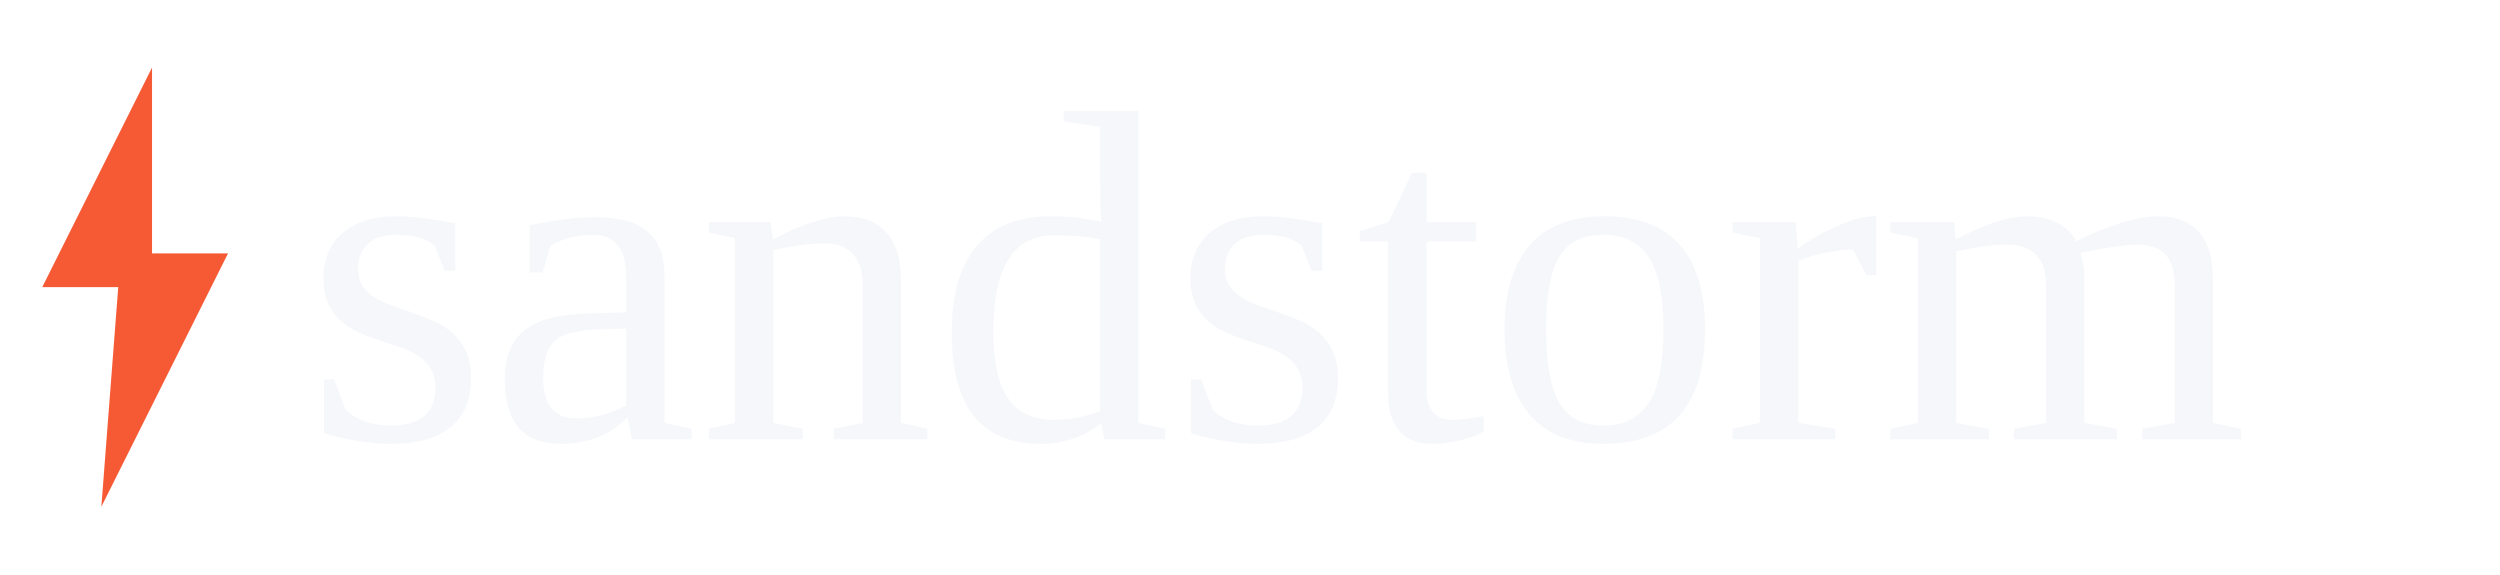
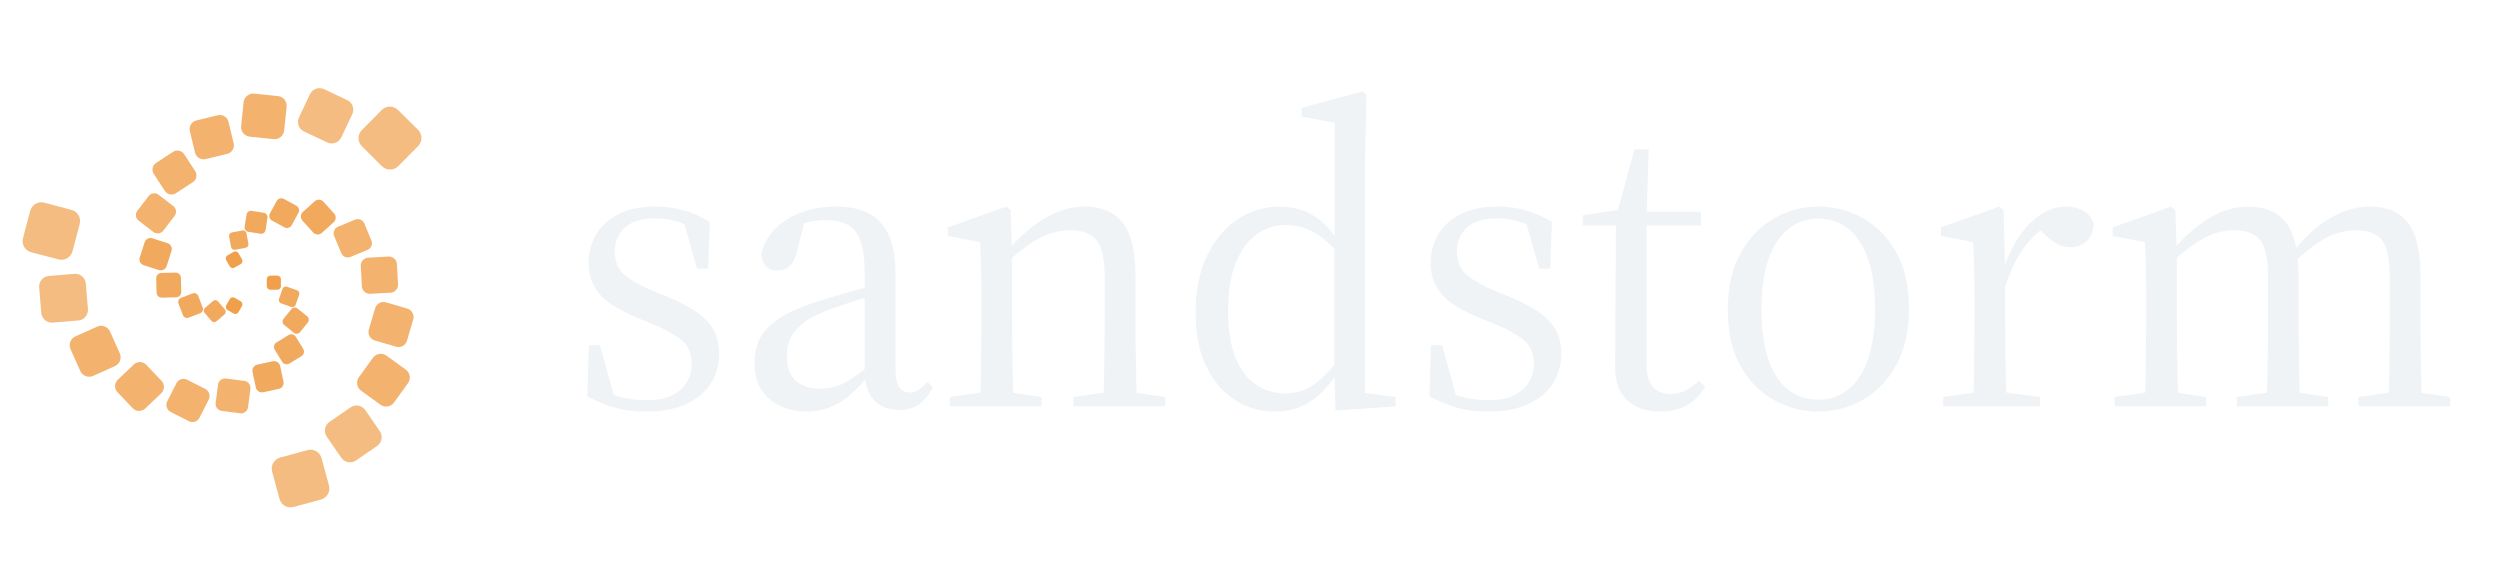
- <svg xmlns="http://www.w3.org/2000/svg" viewBox="0 0 296 68" width="296" height="68" role="img" aria-label="sandstorm">
-   <g transform="translate(4, 8)" fill="#f55a35">
-     <path d="M 14 0 L 1 26 L 10 26 L 8 52 L 23 22 L 14 22 Z" />
+ <svg xmlns="http://www.w3.org/2000/svg" viewBox="0 0 283 64" width="283" height="64" role="img" aria-label="sandstorm">
+   <g transform="translate(2, 6)" fill="#f0a04b">
+     <rect x="28.2" y="25.2" width="1.6" height="1.6" rx="0.4" transform="rotate(0.0 29.00 26.00)" opacity="1.0" />
+     <rect x="29.7" y="26.6" width="2.0" height="2.0" rx="0.4" transform="rotate(19.5 30.71 27.67)" opacity="0.9" />
+     <rect x="30.2" y="29.1" width="2.4" height="2.4" rx="0.5" transform="rotate(39.0 31.44 30.40)" opacity="0.9" />
+     <rect x="29.2" y="32.2" width="2.8" height="2.8" rx="0.6" transform="rotate(58.4 30.71 33.67)" opacity="0.9" />
+     <rect x="26.6" y="35.1" width="3.2" height="3.2" rx="0.7" transform="rotate(77.9 28.30 36.76)" opacity="0.9" />
+     <rect x="22.4" y="37.0" width="3.7" height="3.7" rx="0.8" transform="rotate(97.4 24.33 38.89)" opacity="0.8" />
+     <rect x="17.1" y="37.3" width="4.1" height="4.1" rx="0.9" transform="rotate(116.9 19.22 39.38)" opacity="0.8" />
+     <rect x="11.4" y="35.4" width="4.5" height="4.5" rx="1.0" transform="rotate(136.4 13.70 37.73)" opacity="0.8" />
+     <rect x="6.1" y="31.3" width="4.9" height="4.9" rx="1.1" transform="rotate(155.9 8.66 33.78)" opacity="0.8" />
+     <rect x="2.3" y="25.0" width="5.3" height="5.3" rx="1.2" transform="rotate(175.3 5.07 27.71)" opacity="0.7" />
+     <rect x="0.8" y="17.2" width="5.8" height="5.8" rx="1.3" transform="rotate(194.8 3.76 20.12)" opacity="0.7" />
+     <rect x="23.7" y="27.8" width="1.6" height="1.6" rx="0.4" transform="rotate(120.0 24.50 28.60)" opacity="1.0" />
+     <rect x="21.1" y="28.2" width="2.0" height="2.0" rx="0.4" transform="rotate(139.5 22.20 29.25)" opacity="0.9" />
+     <rect x="18.2" y="27.2" width="2.4" height="2.4" rx="0.5" transform="rotate(159.0 19.47 28.51)" opacity="0.9" />
+     <rect x="15.5" y="24.8" width="2.8" height="2.8" rx="0.6" transform="rotate(178.5 17.00 26.24)" opacity="0.9" />
+     <rect x="13.8" y="20.9" width="3.2" height="3.2" rx="0.7" transform="rotate(197.9 15.53 22.62)" opacity="0.9" />
+     <rect x="13.8" y="16.2" width="3.7" height="3.7" rx="0.8" transform="rotate(217.4 15.67 18.10)" opacity="0.8" />
+     <rect x="15.7" y="11.3" width="4.1" height="4.1" rx="0.9" transform="rotate(236.9 17.80 13.44)" opacity="0.8" />
+     <rect x="19.7" y="7.2" width="4.5" height="4.5" rx="1.0" transform="rotate(256.4 21.99 9.48)" opacity="0.8" />
+     <rect x="25.4" y="4.6" width="4.9" height="4.9" rx="1.1" transform="rotate(275.9 27.93 7.10)" opacity="0.8" />
+     <rect x="32.2" y="4.3" width="5.3" height="5.3" rx="1.2" transform="rotate(295.3 34.98 7.02)" opacity="0.7" />
+     <rect x="39.3" y="6.7" width="5.8" height="5.8" rx="1.3" transform="rotate(314.8 42.21 9.68)" opacity="0.7" />
+     <rect x="23.7" y="22.6" width="1.6" height="1.6" rx="0.4" transform="rotate(240.0 24.50 23.40)" opacity="1.0" />
+     <rect x="24.0" y="20.0" width="2.0" height="2.0" rx="0.4" transform="rotate(259.5 25.09 21.08)" opacity="0.9" />
+     <rect x="25.8" y="17.8" width="2.4" height="2.4" rx="0.5" transform="rotate(279.0 27.09 19.09)" opacity="0.9" />
+     <rect x="28.8" y="16.6" width="2.8" height="2.8" rx="0.6" transform="rotate(298.5 30.29 18.09)" opacity="0.9" />
+     <rect x="32.5" y="16.9" width="3.2" height="3.2" rx="0.7" transform="rotate(317.9 34.16 18.63)" opacity="0.9" />
+     <rect x="36.1" y="19.1" width="3.7" height="3.7" rx="0.8" transform="rotate(337.4 38.00 21.00)" opacity="0.8" />
+     <rect x="38.9" y="23.1" width="4.1" height="4.1" rx="0.9" transform="rotate(356.9 40.98 25.18)" opacity="0.8" />
+     <rect x="40.0" y="28.5" width="4.5" height="4.5" rx="1.0" transform="rotate(376.4 42.31 30.79)" opacity="0.8" />
+     <rect x="38.9" y="34.6" width="4.9" height="4.9" rx="1.1" transform="rotate(395.9 41.40 37.13)" opacity="0.8" />
+     <rect x="35.2" y="40.5" width="5.3" height="5.3" rx="1.2" transform="rotate(415.4 37.95 43.27)" opacity="0.7" />
+     <rect x="29.1" y="45.3" width="5.8" height="5.8" rx="1.3" transform="rotate(434.8 32.03 48.20)" opacity="0.7" />
  </g>
-   <text x="36" y="52" font-family="Georgia, 'Source Serif Pro', 'IBM Plex Serif', Cambria, 'Times New Roman', serif" font-size="56" font-weight="400" letter-spacing="0" fill="#f5f7fa">sandstorm</text>
+   <path fill="#f0f3f6" d="M73.2 46.59Q71.15 46.59 69.65 46.17Q68.16 45.75 66.48 44.87L66.66 39.08H67.92L69.64 45.3H67.91V43.93Q69.07 44.64 70.33 44.97Q71.59 45.3 73.23 45.3Q74.95 45.3 76.06 44.75Q77.18 44.19 77.74 43.25Q78.3 42.31 78.3 41.19Q78.3 39.35 77.01 38.38Q75.72 37.41 73.77 36.64L72.16 35.99Q70.71 35.39 69.44 34.61Q68.17 33.83 67.4 32.65Q66.63 31.48 66.63 29.75Q66.63 27.97 67.48 26.54Q68.34 25.1 70.01 24.24Q71.68 23.38 74.14 23.38Q75.97 23.38 77.44 23.82Q78.92 24.26 80.35 25.12L80.16 30.41H78.91L77.34 24.91H79.22V26.41Q78.04 25.53 76.79 25.12Q75.55 24.72 74.12 24.72Q71.88 24.72 70.74 25.77Q69.59 26.83 69.59 28.42Q69.59 30.24 70.79 31.19Q72 32.14 73.97 32.95L75.36 33.51Q77.09 34.21 78.47 35.05Q79.85 35.9 80.63 37.09Q81.41 38.29 81.41 40.06Q81.41 41.89 80.49 43.36Q79.57 44.84 77.74 45.71Q75.91 46.59 73.2 46.59ZM91.26 46.59Q88.82 46.59 87.11 45.18Q85.4 43.77 85.4 41.03Q85.4 39.67 85.95 38.45Q86.5 37.24 88.06 36.15Q89.62 35.05 92.66 34.09Q93.54 33.81 94.59 33.5Q95.63 33.19 96.92 32.83Q98.21 32.47 99.76 32.1V33.16Q97.56 33.8 96.06 34.3Q94.56 34.79 93.62 35.15Q91.56 35.96 90.6 36.85Q89.64 37.74 89.35 38.6Q89.07 39.45 89.07 40.25Q89.07 42.26 90.12 43.13Q91.17 43.99 92.74 43.99Q93.72 43.99 94.58 43.75Q95.44 43.5 96.53 42.79Q97.61 42.08 99.2 40.64L99.67 42.64H98.23Q97.09 44.01 96 44.89Q94.9 45.78 93.74 46.18Q92.58 46.59 91.26 46.59ZM101.83 46.41Q99.95 46.41 98.93 45.29Q97.92 44.18 97.88 42.17V42.03V31.03Q97.88 28.68 97.43 27.34Q96.97 26.01 96 25.47Q95.02 24.92 93.47 24.92Q92.59 24.92 91.67 25.12Q90.75 25.32 89.66 25.72L91.2 24.62L90.2 28.53Q89.97 29.53 89.42 30.08Q88.87 30.63 88.01 30.63Q87.14 30.63 86.69 30.14Q86.25 29.64 86.16 28.8Q86.73 26.33 89.06 24.86Q91.4 23.38 94.64 23.38Q96.95 23.38 98.43 24.19Q99.91 25 100.65 26.72Q101.38 28.44 101.38 31.2V41.76Q101.38 43.26 101.81 43.84Q102.24 44.42 102.94 44.42Q103.56 44.42 103.99 44.13Q104.43 43.84 104.98 43.23L105.6 43.82Q105.01 45.04 104.09 45.73Q103.18 46.41 101.83 46.41ZM107.51 46V44.94L112.31 44.25H113.28L117.91 44.94V46ZM110.92 46Q111 44.9 111.02 43.08Q111.04 41.26 111.07 39.32Q111.09 37.37 111.09 35.85V33.62Q111.09 32.27 111.07 31.24Q111.04 30.2 111.02 29.29Q111 28.37 110.95 27.41L107.29 26.71V25.74L113.91 23.38L114.4 23.8L114.57 28.76V28.84V35.85Q114.57 37.37 114.59 39.32Q114.62 41.26 114.66 43.08Q114.7 44.9 114.75 46ZM121.5 46V44.94L126.29 44.25H127.23L131.9 44.94V46ZM124.87 46Q124.95 44.9 124.97 43.09Q125 41.28 125.02 39.33Q125.05 37.39 125.05 35.85V31.5Q125.05 28.33 124.14 27.2Q123.24 26.07 121.13 26.07Q119.98 26.07 118.86 26.45Q117.74 26.84 116.6 27.61Q115.47 28.38 114.19 29.51L113.73 28.49H113.98Q115.01 27.19 116.41 26.02Q117.8 24.85 119.44 24.11Q121.08 23.38 122.77 23.38Q125.62 23.38 127.08 25.2Q128.54 27.02 128.54 31.39V35.85Q128.54 37.39 128.56 39.33Q128.59 41.28 128.63 43.09Q128.67 44.9 128.72 46ZM144.36 46.59Q141.84 46.59 139.8 45.29Q137.76 43.98 136.55 41.49Q135.34 38.99 135.34 35.39Q135.34 31.62 136.64 28.94Q137.93 26.25 140.1 24.82Q142.27 23.38 144.89 23.38Q146.18 23.38 147.38 23.79Q148.58 24.2 149.68 25.13Q150.77 26.05 151.71 27.64H152.39L152.01 29.17Q150.15 27.09 148.71 26.28Q147.28 25.48 145.48 25.48Q143.74 25.48 142.26 26.53Q140.78 27.58 139.9 29.75Q139.02 31.93 139.02 35.22Q139.02 38.41 139.85 40.47Q140.68 42.52 142.16 43.53Q143.64 44.53 145.49 44.53Q147.42 44.53 148.92 43.39Q150.42 42.25 151.85 40.24L152.18 41.89H151.57Q150.81 43.24 149.74 44.31Q148.68 45.38 147.34 45.99Q146.01 46.59 144.36 46.59ZM151.18 46.48 151.04 41.83V41.7V27.81L151.08 27.35V13.91L147.34 13.19V12.2L154.22 10.35L154.69 10.73L154.5 19.37V44.47L157.98 44.94V46ZM168.52 46.59Q166.48 46.59 164.98 46.17Q163.48 45.75 161.81 44.87L161.99 39.08H163.25L164.97 45.3H163.24V43.93Q164.4 44.64 165.66 44.97Q166.92 45.3 168.55 45.3Q170.28 45.3 171.39 44.75Q172.51 44.19 173.07 43.25Q173.63 42.31 173.63 41.19Q173.63 39.35 172.34 38.38Q171.05 37.41 169.1 36.64L167.49 35.99Q166.03 35.39 164.76 34.61Q163.49 33.83 162.72 32.65Q161.95 31.48 161.95 29.75Q161.95 27.97 162.81 26.54Q163.67 25.1 165.34 24.24Q167.01 23.38 169.47 23.38Q171.3 23.38 172.77 23.82Q174.25 24.26 175.68 25.12L175.49 30.41H174.24L172.67 24.91H174.55V26.41Q173.36 25.53 172.12 25.12Q170.88 24.72 169.45 24.72Q167.21 24.72 166.06 25.77Q164.92 26.83 164.92 28.42Q164.92 30.24 166.12 31.19Q167.32 32.14 169.3 32.95L170.69 33.51Q172.42 34.21 173.8 35.05Q175.18 35.9 175.96 37.09Q176.74 38.29 176.74 40.06Q176.74 41.89 175.82 43.36Q174.9 44.84 173.07 45.71Q171.24 46.59 168.52 46.59ZM184.76 25.54V23.97H192.55V25.54ZM187.94 46.59Q185.61 46.59 184.22 45.33Q182.83 44.07 182.83 41.56Q182.83 40.34 182.84 39.28Q182.85 38.23 182.85 36.67L182.92 25.54H179.17V24.37L184.68 23.55L182.88 24.76L185.02 16.91H186.63L186.39 24.66V25.09V41.13Q186.39 42.99 187.11 43.79Q187.83 44.6 189.06 44.6Q189.98 44.6 190.78 44.21Q191.57 43.83 192.31 43.1L193.03 43.78Q192.51 44.66 191.79 45.29Q191.08 45.91 190.15 46.25Q189.22 46.59 187.94 46.59ZM205.84 46.59Q203.15 46.59 200.82 45.3Q198.48 44.02 197.03 41.45Q195.58 38.89 195.58 35.09Q195.58 31.27 197.03 28.66Q198.48 26.05 200.82 24.72Q203.15 23.38 205.84 23.38Q208.52 23.38 210.85 24.68Q213.19 25.98 214.65 28.54Q216.1 31.11 216.1 34.96Q216.1 38.72 214.65 41.34Q213.19 43.95 210.85 45.27Q208.52 46.59 205.84 46.59ZM205.84 45.24Q207.83 45.24 209.27 44.05Q210.71 42.86 211.48 40.57Q212.25 38.27 212.25 34.96Q212.25 31.62 211.48 29.37Q210.71 27.11 209.27 25.93Q207.83 24.75 205.84 24.75Q203.84 24.75 202.38 25.95Q200.92 27.14 200.16 29.45Q199.4 31.76 199.4 35.09Q199.4 38.37 200.16 40.63Q200.92 42.89 202.38 44.07Q203.84 45.24 205.84 45.24ZM219.96 46V44.94L224.75 44.25H225.75L230.92 44.94V46ZM223.33 46Q223.41 44.9 223.44 43.08Q223.46 41.26 223.48 39.32Q223.51 37.37 223.51 35.85V33.62Q223.51 32.27 223.48 31.24Q223.46 30.2 223.44 29.29Q223.41 28.37 223.36 27.41L219.71 26.71V25.74L226.33 23.38L226.81 23.8L226.98 30.7V30.83V35.85Q226.98 37.37 227.01 39.32Q227.03 41.26 227.07 43.08Q227.11 44.9 227.16 46ZM226.72 33.5 226.1 30.64H226.73Q227.53 28.24 228.65 26.64Q229.77 25.05 231.12 24.22Q232.47 23.38 233.92 23.38Q234.99 23.38 235.83 23.85Q236.67 24.31 237 25.29Q236.97 26.57 236.22 27.28Q235.48 27.99 234.37 27.99Q233.59 27.99 232.92 27.64Q232.25 27.3 231.61 26.69L230.42 25.5L232.43 25.17Q230.63 25.99 229.08 28.11Q227.54 30.22 226.72 33.5ZM239.37 46V44.94L244.16 44.25H245.13L249.76 44.94V46ZM242.77 46Q242.85 44.9 242.88 43.08Q242.9 41.26 242.92 39.32Q242.95 37.37 242.95 35.85V33.62Q242.95 32.27 242.92 31.24Q242.9 30.2 242.88 29.29Q242.85 28.37 242.8 27.41L239.15 26.71V25.74L245.77 23.38L246.25 23.8L246.42 28.66V28.85V35.85Q246.42 37.37 246.45 39.32Q246.47 41.26 246.51 43.08Q246.55 44.9 246.6 46ZM253.2 46V44.94L257.96 44.25H258.93L263.56 44.94V46ZM256.53 46Q256.61 44.9 256.66 43.09Q256.7 41.28 256.72 39.33Q256.74 37.39 256.74 35.85V31.5Q256.74 28.34 255.87 27.2Q254.99 26.07 252.88 26.07Q251.72 26.07 250.63 26.45Q249.53 26.84 248.42 27.62Q247.31 28.39 246.04 29.51L245.55 28.55H245.81Q246.83 27.23 248.19 26.05Q249.55 24.86 251.18 24.12Q252.8 23.38 254.5 23.38Q257.35 23.38 258.78 25.2Q260.2 27.02 260.2 31.39V35.85Q260.2 37.39 260.23 39.33Q260.25 41.28 260.29 43.09Q260.33 44.9 260.38 46ZM266.96 46V44.94L271.75 44.25H272.69L277.36 44.94V46ZM270.33 46Q270.41 44.9 270.45 43.09Q270.49 41.28 270.5 39.33Q270.51 37.39 270.51 35.85V31.48Q270.51 28.28 269.63 27.17Q268.75 26.07 266.64 26.07Q265.52 26.07 264.43 26.44Q263.34 26.82 262.23 27.59Q261.12 28.36 259.84 29.55L259.25 28.58H259.5Q260.56 27.19 261.95 26Q263.33 24.8 264.96 24.09Q266.58 23.38 268.29 23.38Q271.09 23.38 272.54 25.17Q274 26.95 274 31.24V35.85Q274 37.39 274.02 39.33Q274.05 41.28 274.09 43.09Q274.13 44.9 274.18 46Z" />
</svg>
